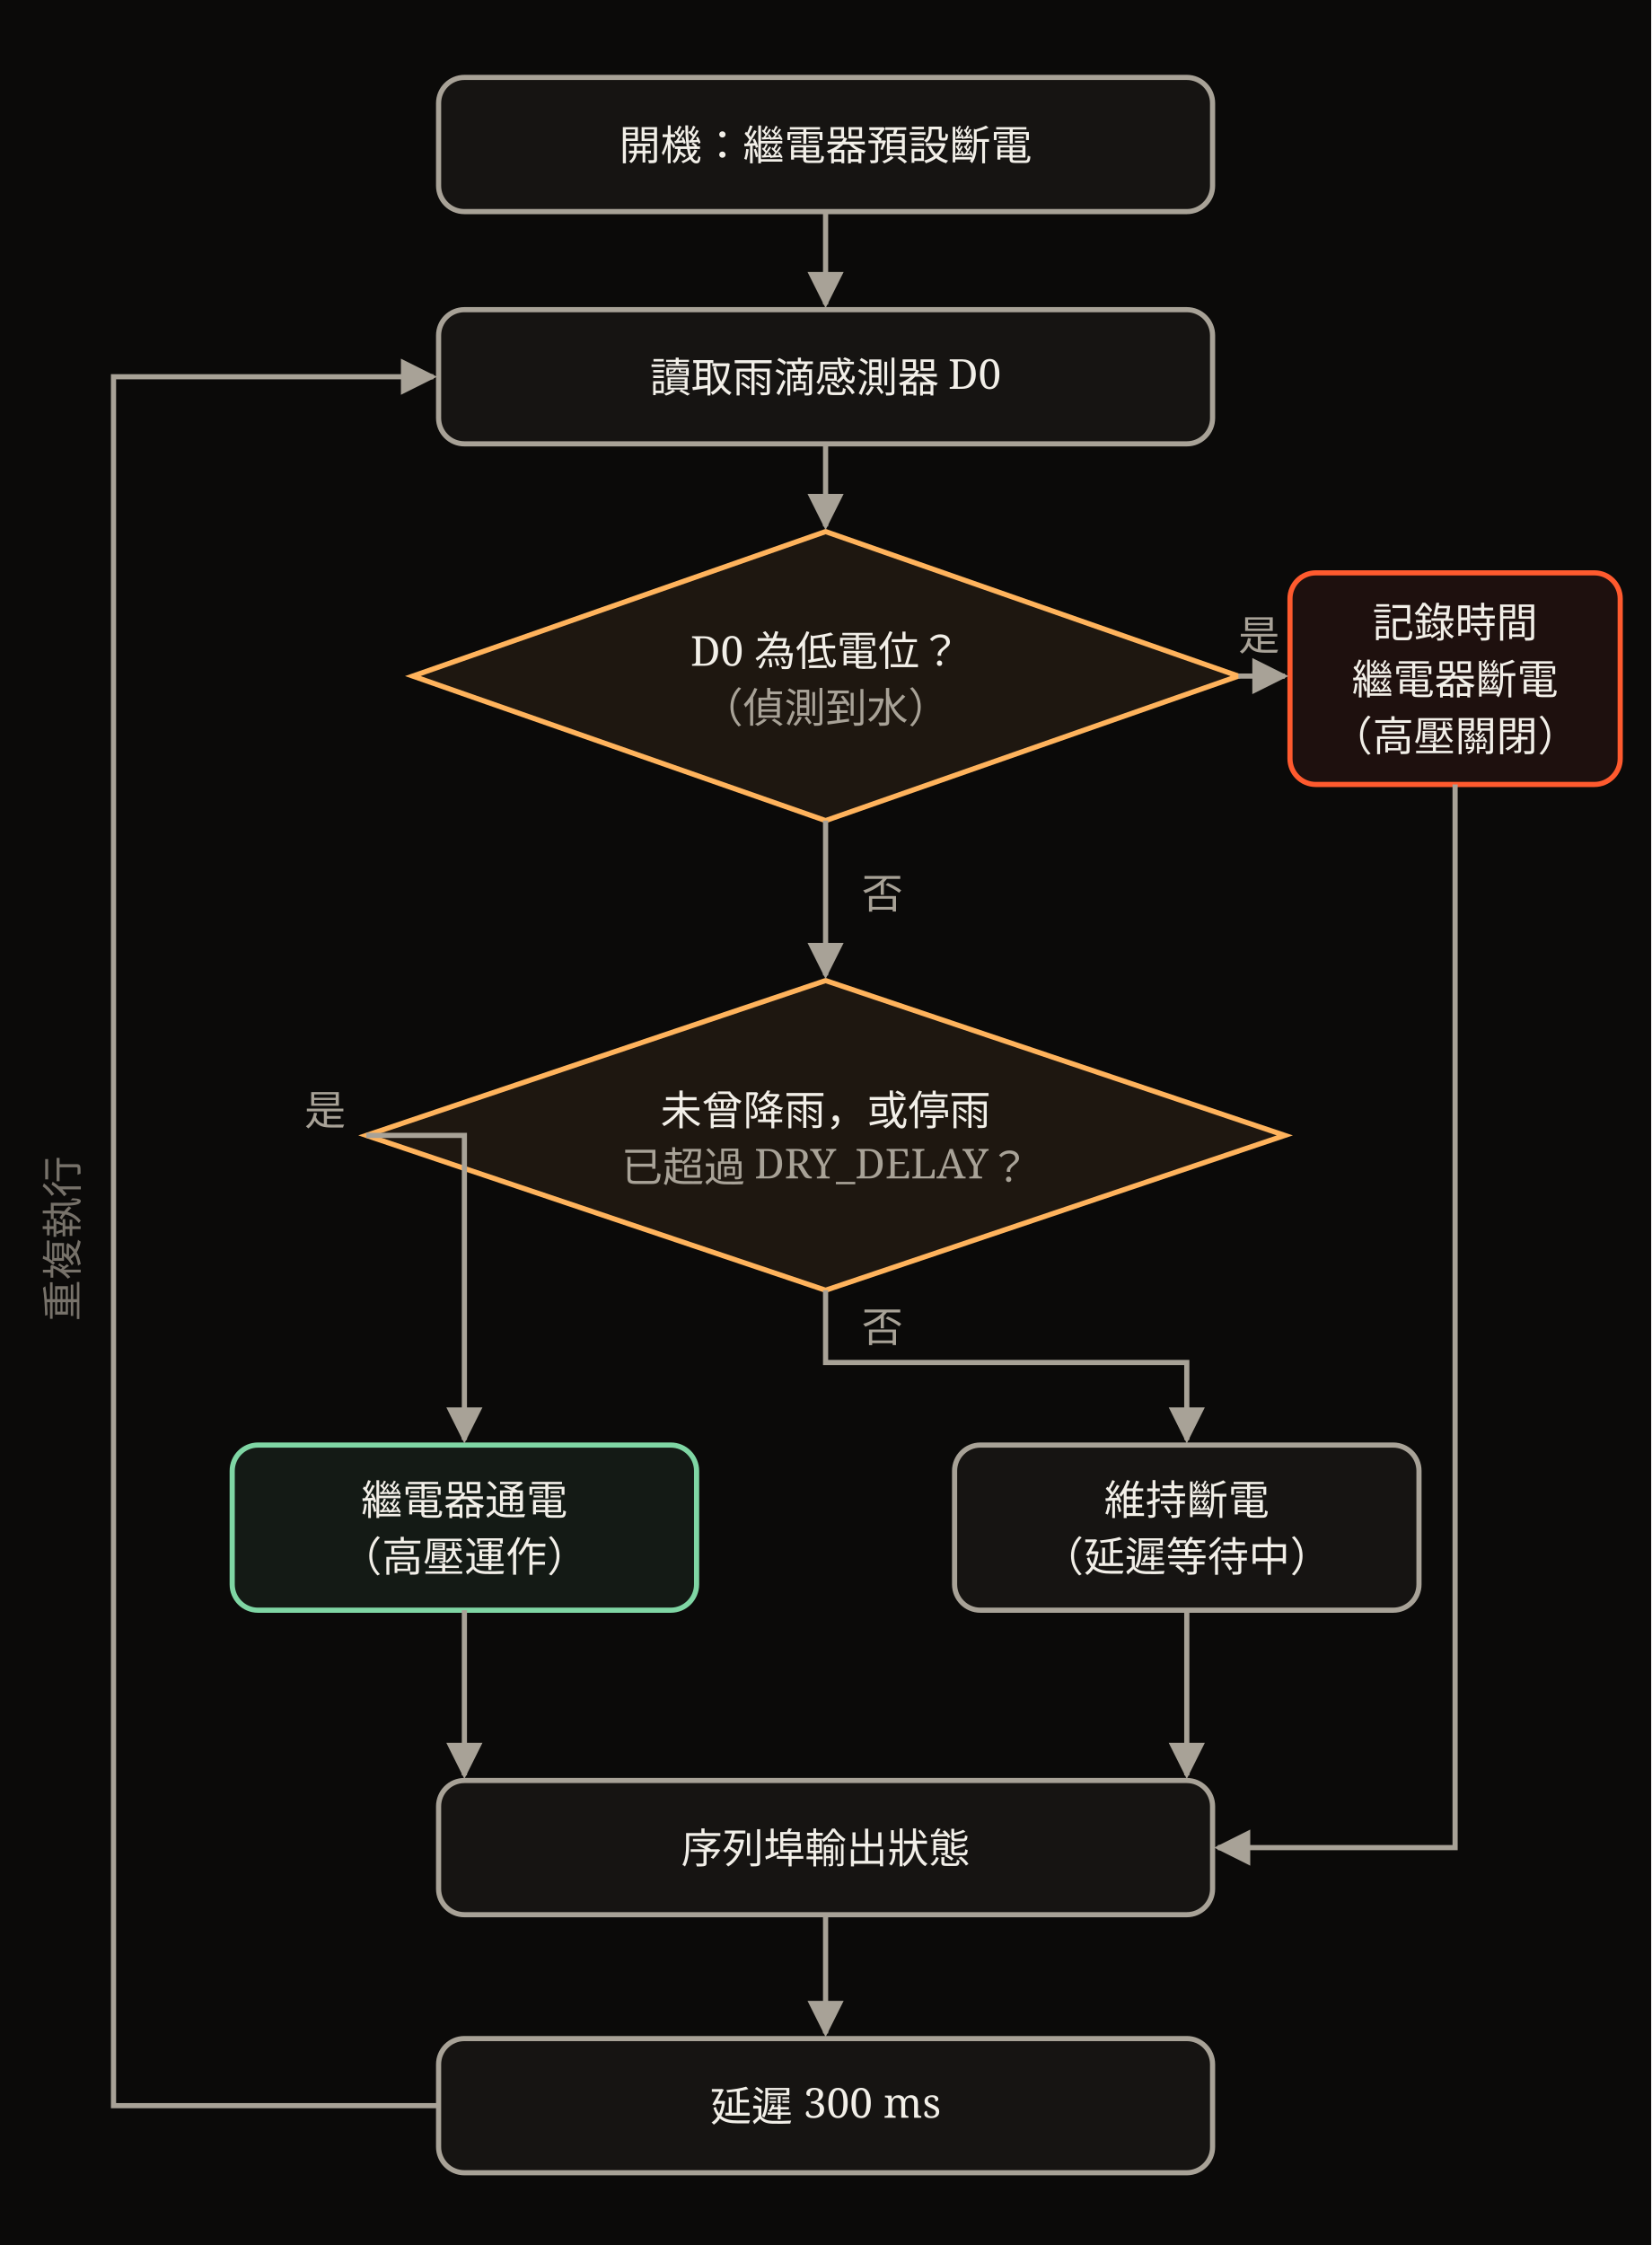
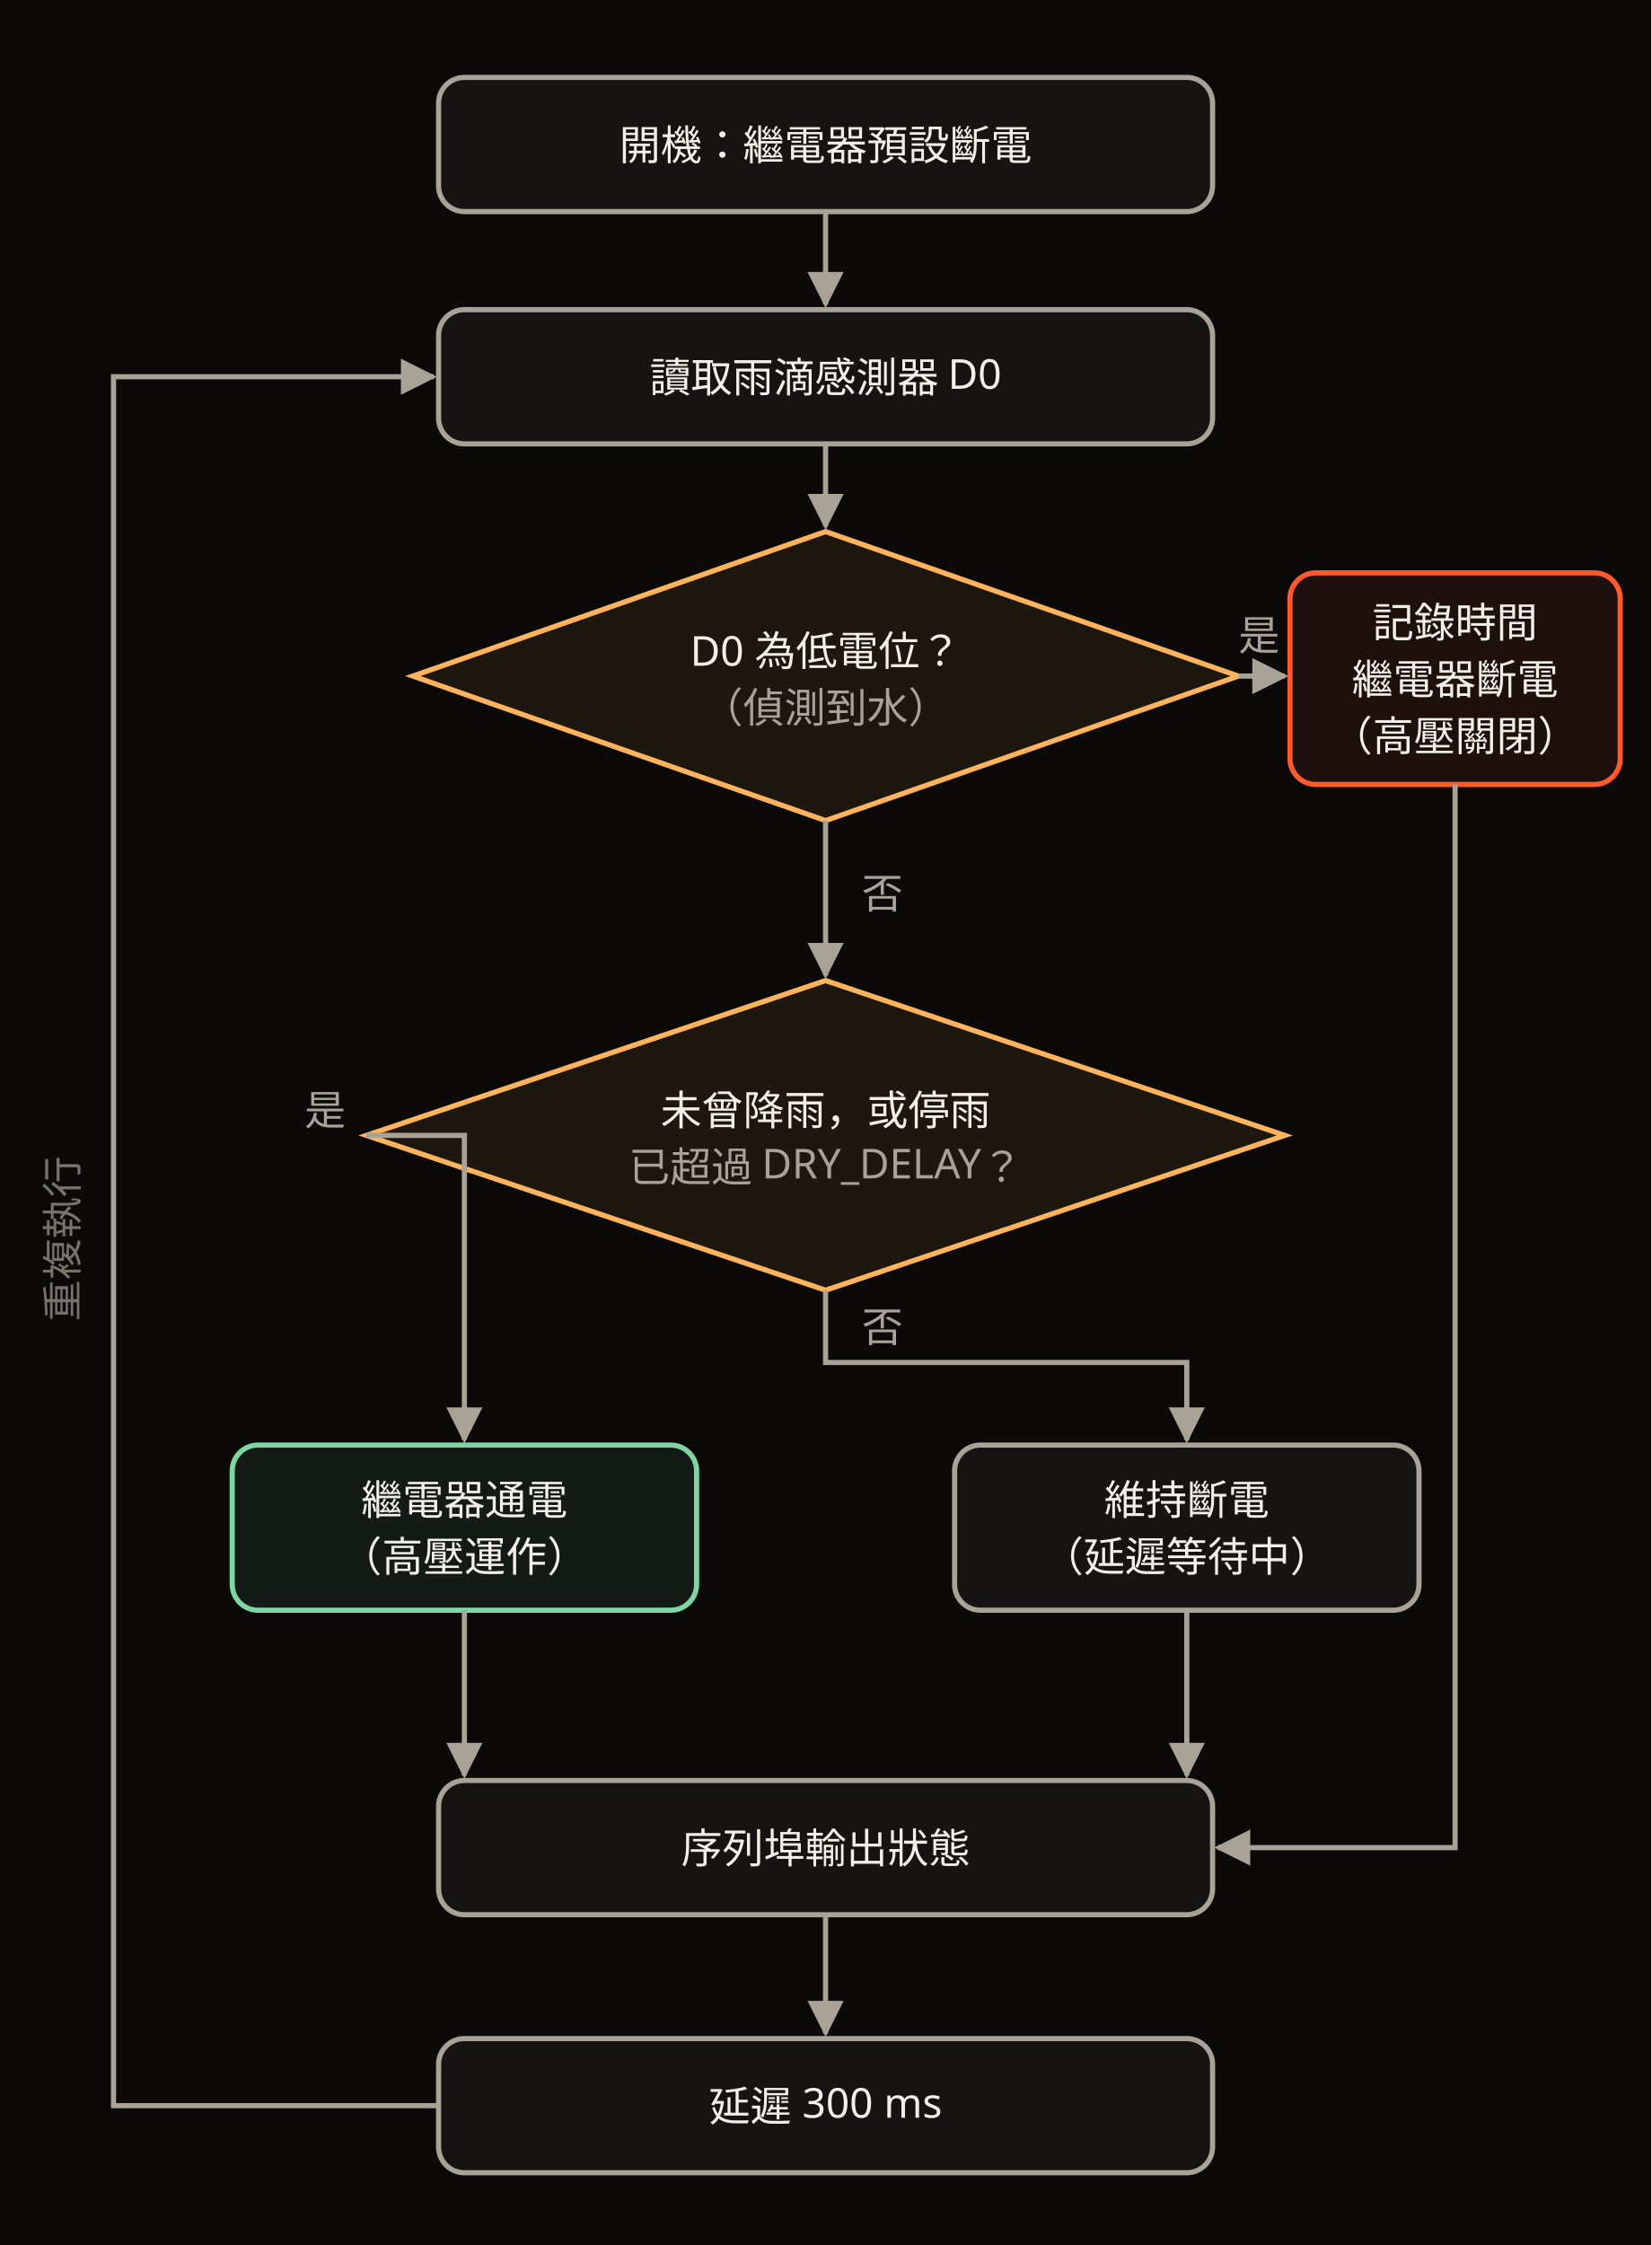
- <svg xmlns="http://www.w3.org/2000/svg" viewBox="0 0 640 870" width="640" height="870" font-family="'Noto Serif TC','Songti TC','PMingLiU',serif">
+ <svg xmlns="http://www.w3.org/2000/svg" viewBox="0 0 640 870" width="640" height="870" font-family="'Noto Sans TC','PingFang TC','Microsoft JhengHei',sans-serif">
  <style>text{fill:#f2efe8;font-size:16px}.m{fill:#a8a297}.f{fill:#77726a}.a{fill:#ff8a1a}.a2{fill:#ffb35c}.e{fill:#7fd6a4}.b{fill:#8fb8e8}.d{fill:#ff5a2e}.k{fill:#111}.mono{font-family:'JetBrains Mono',Consolas,monospace}.c{text-anchor:middle}.r{text-anchor:end}.bold{font-weight:700}</style>
  <defs>
    <pattern id="hA" width="9" height="9" patternUnits="userSpaceOnUse" patternTransform="rotate(45)">
      <rect width="9" height="9" fill="#ff8a1a" fill-opacity="0.1" />
      <line x1="0" y1="0" x2="0" y2="9" stroke="#ff8a1a" stroke-width="1.6" stroke-opacity="0.55" />
    </pattern>
    <pattern id="hG" width="9" height="9" patternUnits="userSpaceOnUse" patternTransform="rotate(45)">
      <rect width="9" height="9" fill="#a8a297" fill-opacity="0.06" />
      <line x1="0" y1="0" x2="0" y2="9" stroke="#a8a297" stroke-width="1.6" stroke-opacity="0.45" />
    </pattern>
    <pattern id="hE" width="9" height="9" patternUnits="userSpaceOnUse" patternTransform="rotate(45)">
      <rect width="9" height="9" fill="#7fd6a4" fill-opacity="0.08" />
      <line x1="0" y1="0" x2="0" y2="9" stroke="#7fd6a4" stroke-width="1.6" stroke-opacity="0.5" />
    </pattern>
    <marker id="mA" viewBox="0 0 10 10" refX="9" refY="5" markerWidth="7" markerHeight="7" orient="auto-start-reverse">
      <path d="M0,0L10,5L0,10z" fill="#ff8a1a" />
    </marker>
    <marker id="mM" viewBox="0 0 10 10" refX="9" refY="5" markerWidth="7" markerHeight="7" orient="auto-start-reverse">
      <path d="M0,0L10,5L0,10z" fill="#a8a297" />
    </marker>
    <marker id="mE" viewBox="0 0 10 10" refX="9" refY="5" markerWidth="7" markerHeight="7" orient="auto-start-reverse">
      <path d="M0,0L10,5L0,10z" fill="#7fd6a4" />
    </marker>
    <marker id="mF" viewBox="0 0 10 10" refX="9" refY="5" markerWidth="7" markerHeight="7" orient="auto-start-reverse">
      <path d="M0,0L10,5L0,10z" fill="#77726a" />
    </marker>
    <marker id="mB" viewBox="0 0 10 10" refX="9" refY="5" markerWidth="7" markerHeight="7" orient="auto-start-reverse">
      <path d="M0,0L10,5L0,10z" fill="#8fb8e8" />
    </marker>
    <marker id="mT" viewBox="0 0 10 10" refX="9" refY="5" markerWidth="7" markerHeight="7" orient="auto-start-reverse">
      <path d="M0,0L10,5L0,10z" fill="#f2efe8" />
    </marker>
  </defs>
  <rect width="640" height="870" fill="#0b0a09" />
  <rect x="170" y="30" width="300" height="52" rx="10" fill="#161412" stroke="#a8a297" stroke-width="2" />
  <text x="320" y="62" class="c" font-size="15">開機：繼電器預設斷電</text>
  <rect x="170" y="120" width="300" height="52" rx="10" fill="#161412" stroke="#a8a297" stroke-width="2" />
  <text x="320" y="152" class="c" font-size="15">讀取雨滴感測器 D0</text>
  <polygon points="320,206 480,262 320,318 160,262" fill="rgba(255,176,112,.08)" stroke="#ffb35c" stroke-width="2" />
  <text x="320" y="258" class="c" font-size="15">D0 為低電位？</text>
  <text x="320" y="280" class="c m" font-size="14">（偵測到水）</text>
  <rect x="500" y="222" width="128" height="82" rx="10" fill="rgba(255,90,78,.08)" stroke="#ff5a2e" stroke-width="2" />
  <text x="564" y="247" class="c" font-size="15">記錄時間</text>
  <text x="564" y="269" class="c" font-size="15">繼電器斷電</text>
  <text x="564" y="291" class="c" font-size="15">（高壓關閉）</text>
  <polygon points="320,380 498,440 320,500 142,440" fill="rgba(255,176,112,.08)" stroke="#ffb35c" stroke-width="2" />
  <text x="320" y="436" class="c" font-size="15">未曾降雨，或停雨</text>
  <text x="320" y="458" class="c m" font-size="14">已超過 DRY_DELAY？</text>
  <rect x="90" y="560" width="180" height="64" rx="10" fill="rgba(127,214,164,.08)" stroke="#7fd6a4" stroke-width="2" />
  <text x="180" y="587" class="c" font-size="15">繼電器通電</text>
  <text x="180" y="609" class="c" font-size="15">（高壓運作）</text>
  <rect x="370" y="560" width="180" height="64" rx="10" fill="#161412" stroke="#a8a297" stroke-width="2" />
  <text x="460" y="587" class="c" font-size="15">維持斷電</text>
  <text x="460" y="609" class="c" font-size="15">（延遲等待中）</text>
  <rect x="170" y="690" width="300" height="52" rx="10" fill="#161412" stroke="#a8a297" stroke-width="2" />
  <text x="320" y="722" class="c" font-size="15">序列埠輸出狀態</text>
  <rect x="170" y="790" width="300" height="52" rx="10" fill="#161412" stroke="#a8a297" stroke-width="2" />
  <text x="320" y="822" class="c" font-size="15">延遲 300 ms</text>
  <path d="M320,82 V118" fill="none" stroke="#a8a297" stroke-width="2" marker-end="url(#mM)" />
  <path d="M320,172 V204" fill="none" stroke="#a8a297" stroke-width="2" marker-end="url(#mM)" />
  <path d="M480,262 H498" fill="none" stroke="#a8a297" stroke-width="2" marker-end="url(#mM)" />
  <text x="488" y="252" class="m c" font-size="14">是</text>
  <path d="M320,318 V378" fill="none" stroke="#a8a297" stroke-width="2" marker-end="url(#mM)" />
  <text x="334" y="352" class="m" font-size="14">否</text>
  <path d="M142,440 H180 V558" fill="none" stroke="#a8a297" stroke-width="2" marker-end="url(#mM)" />
  <text x="118" y="436" class="m" font-size="14">是</text>
  <path d="M320,500 V528 H460 V558" fill="none" stroke="#a8a297" stroke-width="2" marker-end="url(#mM)" />
  <text x="334" y="520" class="m" font-size="14">否</text>
  <path d="M180,624 V688" fill="none" stroke="#a8a297" stroke-width="2" marker-end="url(#mM)" />
  <path d="M460,624 V688" fill="none" stroke="#a8a297" stroke-width="2" marker-end="url(#mM)" />
  <path d="M564,304 V716 H472" fill="none" stroke="#a8a297" stroke-width="2" marker-end="url(#mM)" />
  <path d="M320,742 V788" fill="none" stroke="#a8a297" stroke-width="2" marker-end="url(#mM)" />
  <path d="M170,816 H44 V146 H168" fill="none" stroke="#a8a297" stroke-width="2" marker-end="url(#mM)" />
  <text x="30" y="480" class="f" font-size="14" transform="rotate(-90 30 480)" text-anchor="middle">重複執行</text>
</svg>
